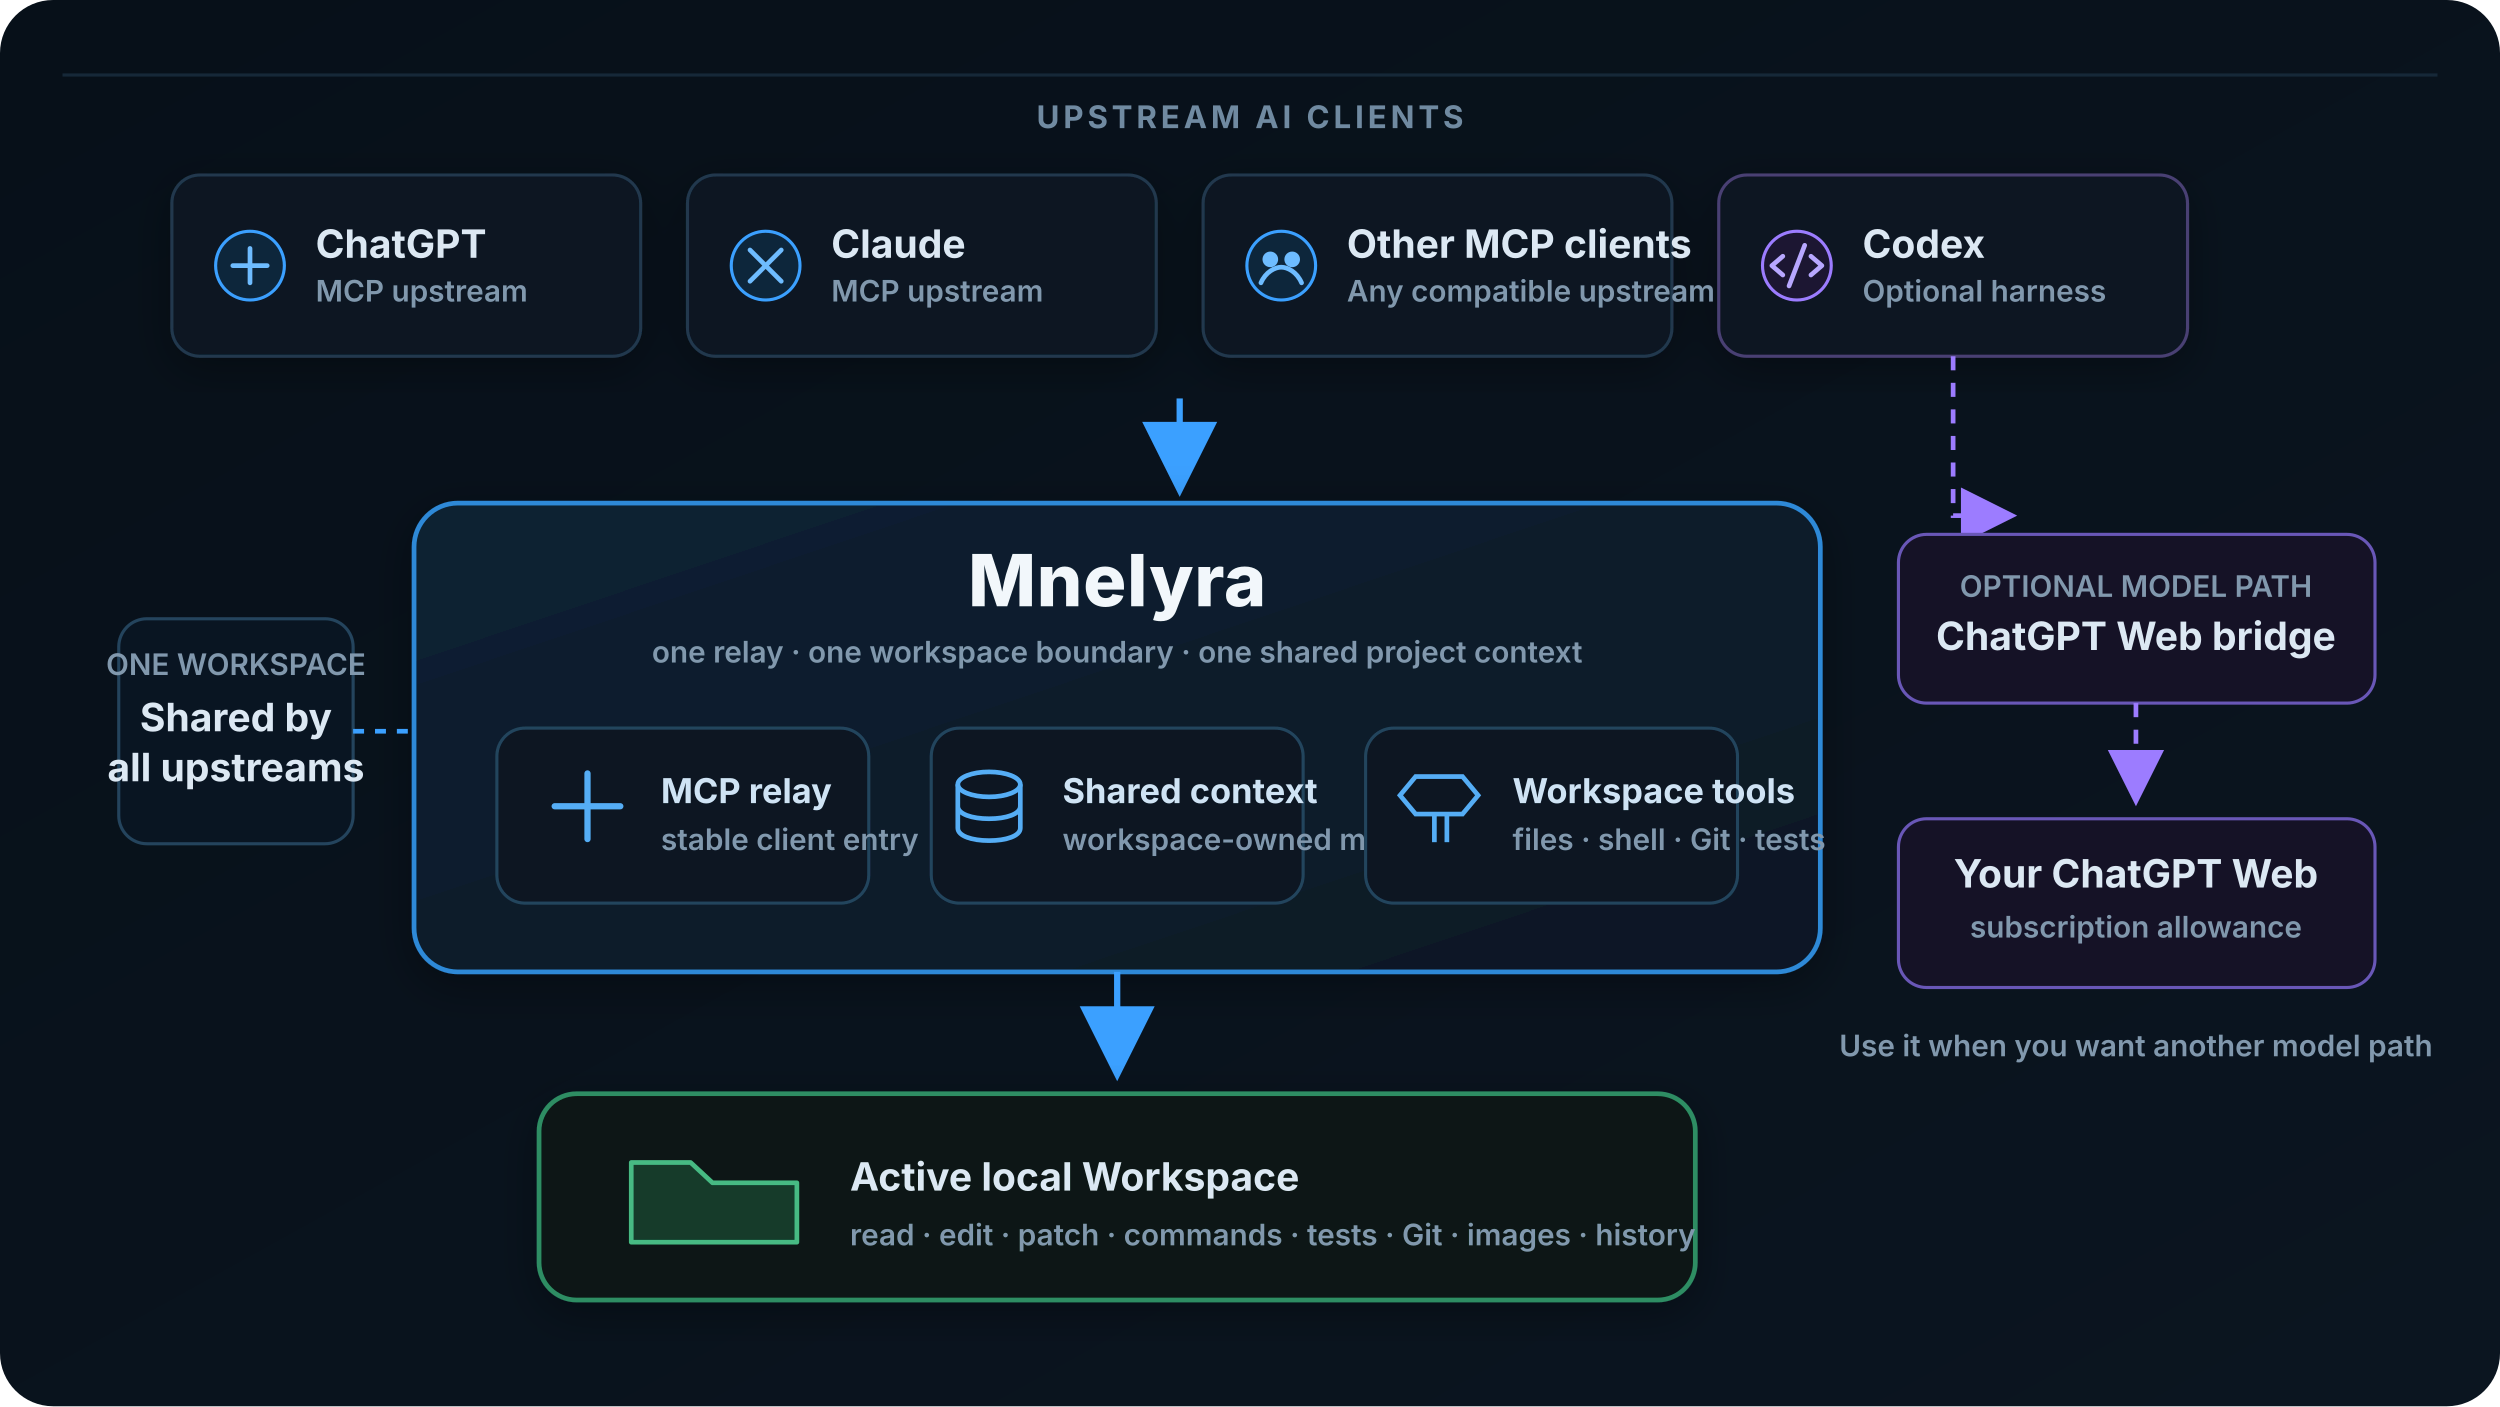
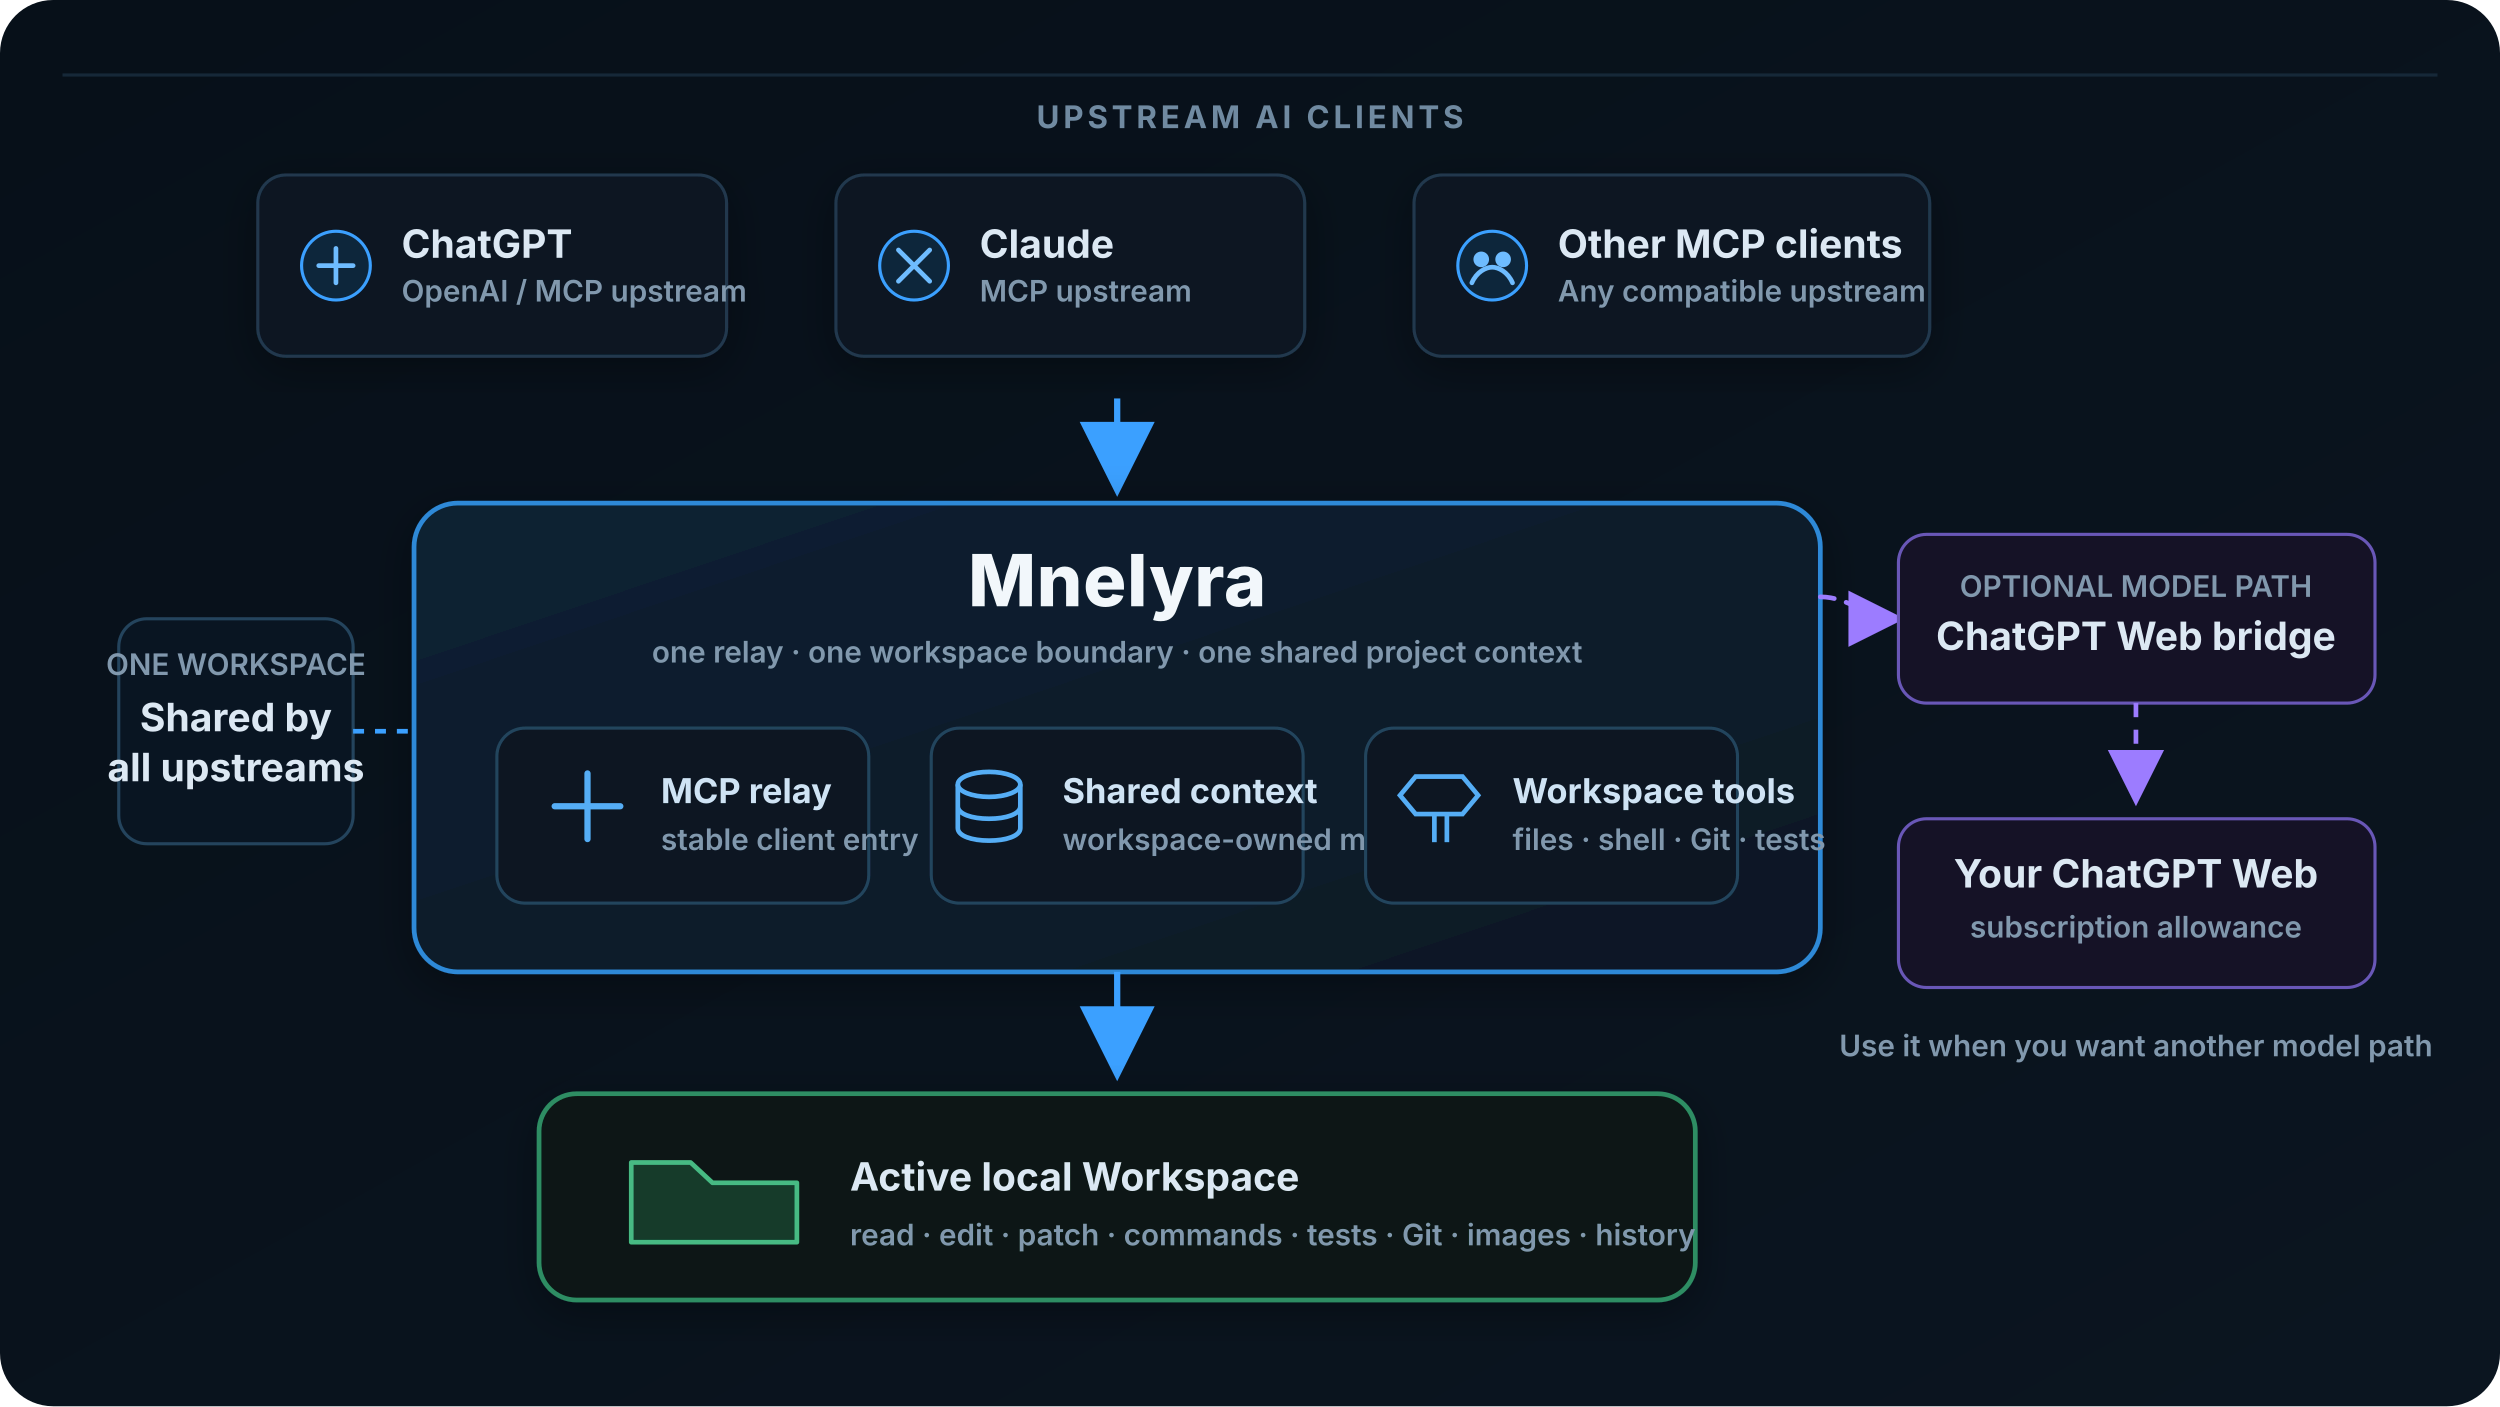
<svg xmlns="http://www.w3.org/2000/svg" width="1600" height="900" viewBox="0 0 1600 900" role="img" aria-labelledby="title desc">
  <defs>
    <linearGradient id="bg" x1="0" y1="0" x2="1" y2="1">
      <stop offset="0" stop-color="#071019" />
      <stop offset="1" stop-color="#0b1520" />
    </linearGradient>
    <linearGradient id="mn" x1="0" y1="0" x2="1" y2="1">
      <stop offset="0" stop-color="#0d2132" />
      <stop offset="1" stop-color="#0a1825" />
    </linearGradient>
    <filter id="shadow" x="-20%" y="-20%" width="140%" height="140%">
      <feDropShadow dx="0" dy="8" stdDeviation="14" flood-color="#000" flood-opacity=".32" />
    </filter>
    <marker id="arrowBlue" markerWidth="12" markerHeight="12" refX="10" refY="6" orient="auto" markerUnits="strokeWidth">
      <path d="M0,0 L12,6 L0,12 z" fill="#3ba0ff" />
    </marker>
    <marker id="arrowViolet" markerWidth="12" markerHeight="12" refX="10" refY="6" orient="auto" markerUnits="strokeWidth">
      <path d="M0,0 L12,6 L0,12 z" fill="#9c7cff" />
    </marker>
    <style>
      text { font-family: Inter, ui-sans-serif, system-ui, -apple-system, BlinkMacSystemFont, "Segoe UI", sans-serif; }
      .eyebrow { fill:#708aa1; font-size:20px; font-weight:700; letter-spacing:2.5px; }
      .label { fill:#dce8f3; font-size:25px; font-weight:700; }
      .small { fill:#8198ad; font-size:19px; font-weight:600; }
      .module { fill:#cfe3f4; font-size:22px; font-weight:750; }
      .hero { fill:#f2f7fb; font-size:46px; font-weight:800; letter-spacing:.5px; }
    </style>
  </defs>
  <rect width="1600" height="900" rx="34" fill="url(#bg)" />
  <path d="M40 48H1560" stroke="#162838" stroke-width="2" />
  <text x="800" y="82" text-anchor="middle" class="eyebrow">UPSTREAM AI CLIENTS</text>
  <g filter="url(#shadow)">
    <g>
-       <rect x="110" y="112" width="300" height="116" rx="18" fill="#091522" stroke="#20384d" stroke-width="2" />
-       <circle cx="160" cy="170" r="22" fill="#10263a" stroke="#3ba0ff" stroke-width="2" />
-       <path d="M149 170h22M160 159v22" stroke="#6ebcff" stroke-width="3" stroke-linecap="round" />
-       <text x="202" y="165" class="label">ChatGPT</text>
-       <text x="202" y="193" class="small">MCP upstream</text>
+       <rect x="165" y="112" width="300" height="116" rx="18" fill="#091522" stroke="#20384d" stroke-width="2" />
+       <circle cx="215" cy="170" r="22" fill="#10263a" stroke="#3ba0ff" stroke-width="2" />
+       <path d="M204 170h22M215 159v22" stroke="#6ebcff" stroke-width="3" stroke-linecap="round" />
+       <text x="257" y="165" class="label">ChatGPT</text>
+       <text x="257" y="193" class="small">OpenAI / MCP upstream</text>
    </g>
    <g>
-       <rect x="440" y="112" width="300" height="116" rx="18" fill="#091522" stroke="#20384d" stroke-width="2" />
-       <circle cx="490" cy="170" r="22" fill="#10263a" stroke="#3ba0ff" stroke-width="2" />
-       <path d="M480 160l20 20M500 160l-20 20" stroke="#6ebcff" stroke-width="3" stroke-linecap="round" />
-       <text x="532" y="165" class="label">Claude</text>
-       <text x="532" y="193" class="small">MCP upstream</text>
+       <rect x="535" y="112" width="300" height="116" rx="18" fill="#091522" stroke="#20384d" stroke-width="2" />
+       <circle cx="585" cy="170" r="22" fill="#10263a" stroke="#3ba0ff" stroke-width="2" />
+       <path d="M575 160l20 20M595 160l-20 20" stroke="#6ebcff" stroke-width="3" stroke-linecap="round" />
+       <text x="627" y="165" class="label">Claude</text>
+       <text x="627" y="193" class="small">MCP upstream</text>
    </g>
    <g>
-       <rect x="770" y="112" width="300" height="116" rx="18" fill="#091522" stroke="#20384d" stroke-width="2" />
-       <circle cx="820" cy="170" r="22" fill="#10263a" stroke="#3ba0ff" stroke-width="2" />
-       <circle cx="813" cy="166" r="5" fill="#6ebcff" />
-       <circle cx="827" cy="166" r="5" fill="#6ebcff" />
-       <path d="M807 181c3-7 9-10 13-10s10 3 13 10" fill="none" stroke="#6ebcff" stroke-width="3" stroke-linecap="round" />
-       <text x="862" y="165" class="label">Other MCP clients</text>
-       <text x="862" y="193" class="small">Any compatible upstream</text>
-     </g>
-     <g>
-       <rect x="1100" y="112" width="300" height="116" rx="18" fill="#0d1522" stroke="#493f73" stroke-width="2" />
-       <circle cx="1150" cy="170" r="22" fill="#1a1730" stroke="#9c7cff" stroke-width="2" />
-       <path d="M1141 164l-7 6 7 6M1159 164l7 6-7 6M1155 157l-10 26" fill="none" stroke="#b8a7ff" stroke-width="3" stroke-linecap="round" stroke-linejoin="round" />
-       <text x="1192" y="165" class="label">Codex</text>
-       <text x="1192" y="193" class="small">Optional harness</text>
+       <rect x="905" y="112" width="330" height="116" rx="18" fill="#091522" stroke="#20384d" stroke-width="2" />
+       <circle cx="955" cy="170" r="22" fill="#10263a" stroke="#3ba0ff" stroke-width="2" />
+       <circle cx="948" cy="166" r="5" fill="#6ebcff" />
+       <circle cx="962" cy="166" r="5" fill="#6ebcff" />
+       <path d="M942 181c3-7 9-10 13-10s10 3 13 10" fill="none" stroke="#6ebcff" stroke-width="3" stroke-linecap="round" />
+       <text x="997" y="165" class="label">Other MCP clients</text>
+       <text x="997" y="193" class="small">Any compatible upstream</text>
    </g>
  </g>
-   <path d="M755 255V310" stroke="#3ba0ff" stroke-width="4" marker-end="url(#arrowBlue)" />
+   <path d="M715 255V310" stroke="#3ba0ff" stroke-width="4" marker-end="url(#arrowBlue)" />
  <g filter="url(#shadow)">
    <rect x="265" y="322" width="900" height="300" rx="28" fill="url(#mn)" stroke="#2d89d7" stroke-width="3" />
    <text x="715" y="388" text-anchor="middle" class="hero">Mnelyra</text>
    <text x="715" y="424" text-anchor="middle" class="small">one relay · one workspace boundary · one shared project context</text>
    <g>
      <rect x="318" y="466" width="238" height="112" rx="18" fill="#091522" stroke="#24445d" stroke-width="2" />
      <path d="M355 516h42M376 495v42" stroke="#55adf5" stroke-width="4" stroke-linecap="round" />
      <text x="423" y="514" class="module">MCP relay</text>
      <text x="423" y="544" class="small">stable client entry</text>
    </g>
    <g>
      <rect x="596" y="466" width="238" height="112" rx="18" fill="#091522" stroke="#24445d" stroke-width="2" />
      <ellipse cx="633" cy="502" rx="20" ry="8" fill="none" stroke="#55adf5" stroke-width="3" />
      <path d="M613 502v28c0 5 9 8 20 8s20-3 20-8v-28M613 516c0 5 9 8 20 8s20-3 20-8" fill="none" stroke="#55adf5" stroke-width="3" />
      <text x="680" y="514" class="module">Shared context</text>
      <text x="680" y="544" class="small">workspace-owned memory</text>
    </g>
    <g>
      <rect x="874" y="466" width="238" height="112" rx="18" fill="#091522" stroke="#24445d" stroke-width="2" />
      <path d="M906 497h30l10 12-10 12h-30l-10-12z" fill="none" stroke="#55adf5" stroke-width="3" />
      <path d="M918 521v18M926 521v18" stroke="#55adf5" stroke-width="3" />
      <text x="968" y="514" class="module">Workspace tools</text>
      <text x="968" y="544" class="small">files · shell · Git · tests</text>
    </g>
  </g>
  <g>
    <rect x="76" y="396" width="150" height="144" rx="18" fill="#091522" stroke="#24445d" stroke-width="2" />
    <text x="151" y="432" text-anchor="middle" class="small">ONE WORKSPACE</text>
    <text x="151" y="468" text-anchor="middle" class="label">Shared by</text>
    <text x="151" y="500" text-anchor="middle" class="label">all upstreams</text>
    <path d="M226 468H265" stroke="#3ba0ff" stroke-width="3" stroke-dasharray="7 7" />
  </g>
  <path d="M715 622V684" stroke="#3ba0ff" stroke-width="4" marker-end="url(#arrowBlue)" />
  <g filter="url(#shadow)">
    <rect x="345" y="700" width="740" height="132" rx="24" fill="#091813" stroke="#2d8d64" stroke-width="3" />
    <path d="M404 744h38l14 13h54v38H404z" fill="#123b2b" stroke="#47ba83" stroke-width="3" stroke-linejoin="round" />
    <text x="544" y="762" class="label" fill="#dff8eb">Active local Workspace</text>
    <text x="544" y="797" class="small">read · edit · patch · commands · tests · Git · images · history</text>
  </g>
  <g>
-     <path d="M1250 228V330H1285" fill="none" stroke="#9c7cff" stroke-width="3" stroke-dasharray="9 8" marker-end="url(#arrowViolet)" />
+     <path d="M1165 382 C1184 382 1195 396 1213 396" fill="none" stroke="#9c7cff" stroke-width="3" stroke-dasharray="9 8" stroke-linecap="round" marker-end="url(#arrowViolet)" />
    <rect x="1215" y="342" width="305" height="108" rx="18" fill="#151226" stroke="#6957b7" stroke-width="2" />
    <text x="1367" y="382" text-anchor="middle" class="small" fill="#b8a7ff">OPTIONAL MODEL PATH</text>
    <text x="1367" y="416" text-anchor="middle" class="label">ChatGPT Web bridge</text>
    <path d="M1367 450V510" stroke="#9c7cff" stroke-width="3" stroke-dasharray="9 8" marker-end="url(#arrowViolet)" />
    <rect x="1215" y="524" width="305" height="108" rx="18" fill="#151226" stroke="#6957b7" stroke-width="2" />
    <text x="1367" y="568" text-anchor="middle" class="label">Your ChatGPT Web</text>
    <text x="1367" y="600" text-anchor="middle" class="small">subscription allowance</text>
    <text x="1367" y="676" text-anchor="middle" class="small" fill="#9d8bd7">Use it when you want another model path</text>
  </g>
</svg>
